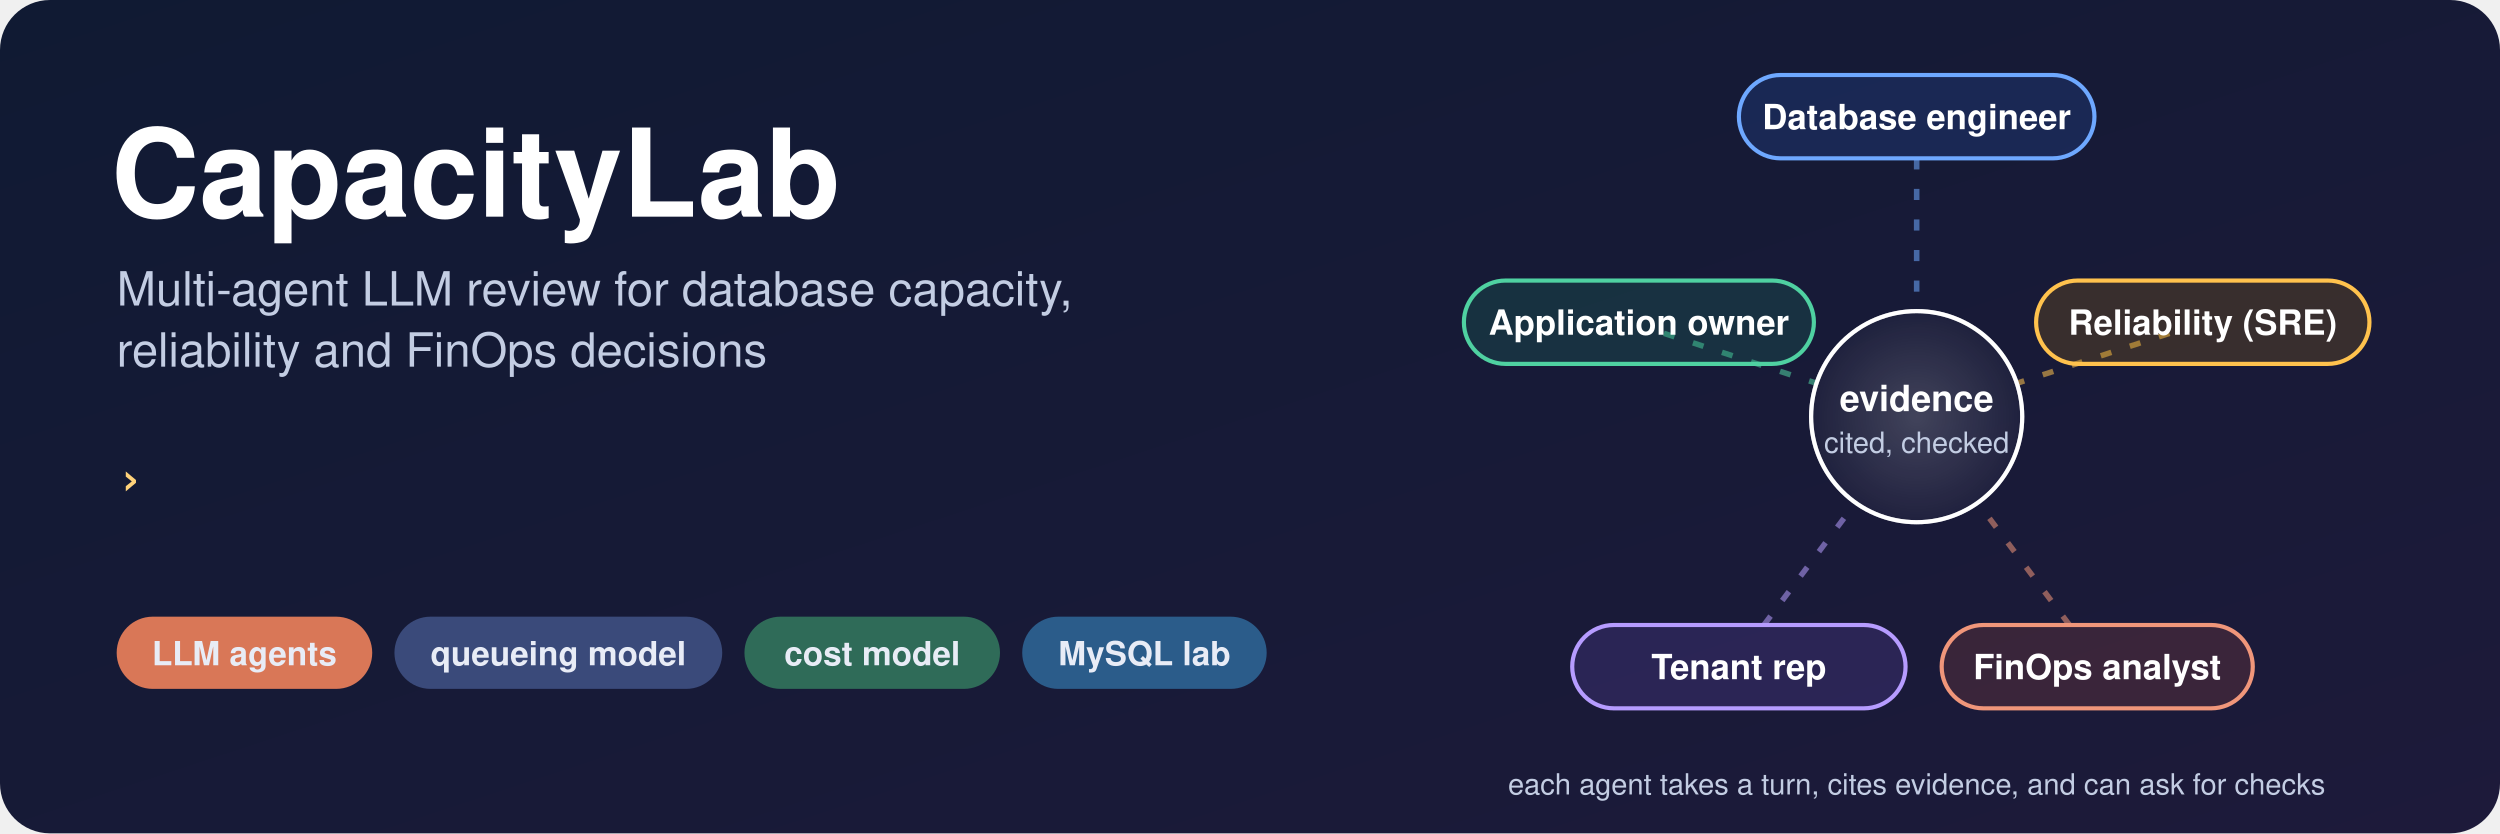
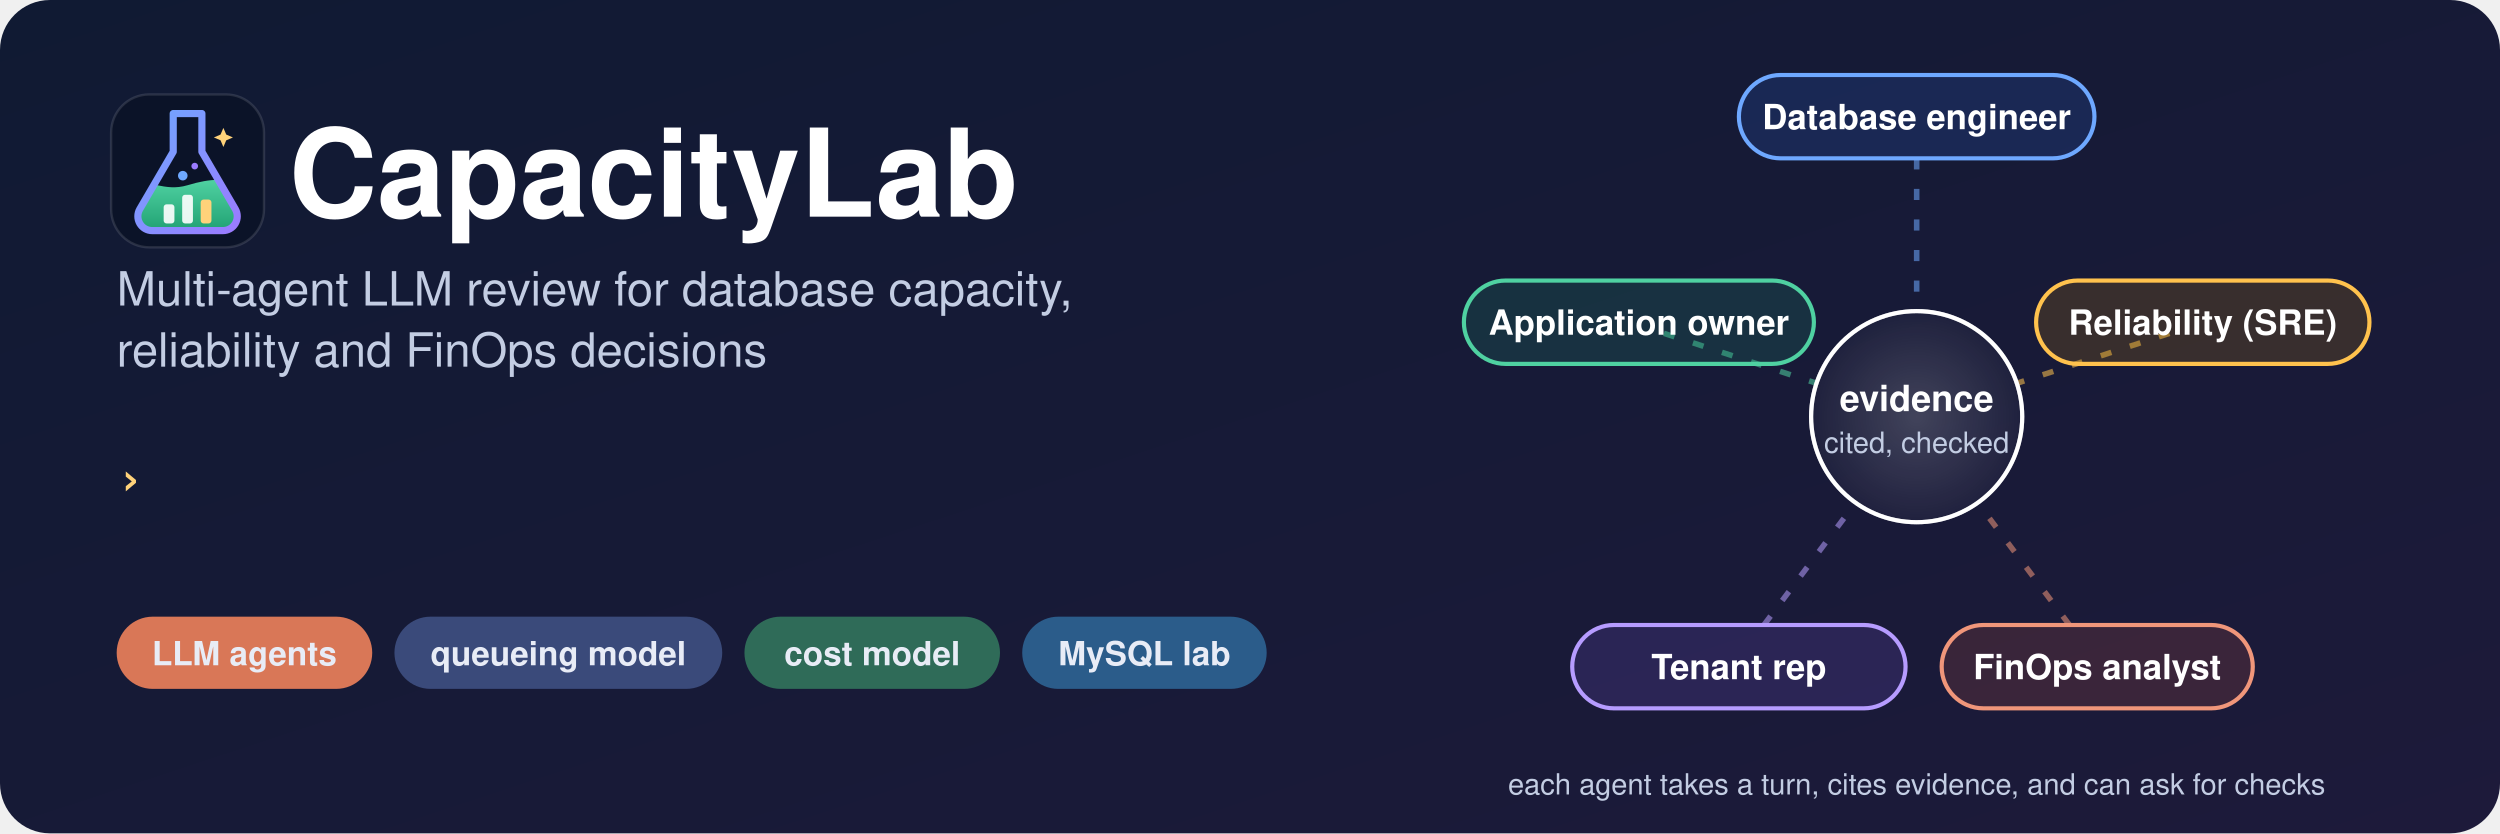
<svg xmlns="http://www.w3.org/2000/svg" viewBox="0 0 900 300" width="900" height="300" role="img" aria-labelledby="t d">
  <defs>
    <linearGradient id="bg" x1="0" y1="0" x2="1" y2="1">
      <stop offset="0" stop-color="#101a33" />
      <stop offset="1" stop-color="#1d1a3a" />
    </linearGradient>
+     <linearGradient id="lgGlass" x1="0" y1="0" x2="1" y2="1">
+       <stop offset="0" stop-color="#6ea8ff" />
+       <stop offset="1" stop-color="#9b7bff" />
+     </linearGradient>
+     <linearGradient id="lgLiquid" x1="0" y1="0" x2="0" y2="1">
+       <stop offset="0" stop-color="#4fd1a1" />
+       <stop offset="1" stop-color="#1b9b6d" />
+     </linearGradient>
+     <clipPath id="lgInside">
+       <path d="M26 8h12v16l14 24a6 6 0 0 1-5.2 9H17.2a6 6 0 0 1-5.2-9l14-24z" />
+     </clipPath>
    <radialGradient id="core" cx="0.5" cy="0.5" r="0.5">
      <stop offset="0" stop-color="#ffffff" stop-opacity="0.18" />
      <stop offset="1" stop-color="#ffffff" stop-opacity="0.03" />
    </radialGradient>
    <style>
      .title { font: 700 44px system-ui, -apple-system, "Segoe UI", Helvetica, Arial, sans-serif; fill: #ffffff; }
      .sub { font: 400 17px system-ui, -apple-system, "Segoe UI", Helvetica, Arial, sans-serif; fill: #c3cde3; }
      .q { font: 600 16px ui-monospace, SFMono-Regular, Menlo, Consolas, monospace; fill: #ffd27a; opacity: 0; }
      .chip { font: 600 12px system-ui, -apple-system, "Segoe UI", Helvetica, Arial, sans-serif; fill: #e8ecf6; }
      .role { font: 600 12.5px system-ui, -apple-system, "Segoe UI", Helvetica, Arial, sans-serif; fill: #ffffff; text-anchor: middle; }
      .core-t { font: 700 13px system-ui, -apple-system, "Segoe UI", Helvetica, Arial, sans-serif; fill: #ffffff; text-anchor: middle; }
      .core-s { font: 400 10.5px system-ui, -apple-system, "Segoe UI", Helvetica, Arial, sans-serif; fill: #c3cde3; text-anchor: middle; }
      .link { stroke-width: 2; stroke-dasharray: 4 7; fill: none; opacity: 0.55; animation: flow 1.6s linear infinite; }
      .glow { opacity: 0.18; animation: turn 10s ease-in-out infinite; }
      .ring { fill: none; stroke: #ffffff; stroke-width: 1.5; transform-origin: 690px 150px; animation: pulse 2.5s ease-out infinite; }
      .q1, .q2, .q3, .q4, .q5, .q6 { animation: rotate 18s infinite; }
      .q2 { animation-delay: 3s; } .q3 { animation-delay: 6s; } .q4 { animation-delay: 9s; }
      .q5 { animation-delay: 12s; } .q6 { animation-delay: 15s; }
      .caret { fill: #ffd27a; animation: blink 1s steps(1) infinite; }
+       .bubble { animation: rise 3.2s ease-in infinite; }
+       .bubble2 { animation-delay: 1.6s; }
+       .spark { transform-origin: 47px 18px; animation: twinkle 2.4s ease-in-out infinite; }
+       @keyframes rise { 0% { transform: translateY(6px); opacity: 0; } 20% { opacity: 1; } 100% { transform: translateY(-14px); opacity: 0; } }
+       @keyframes twinkle { 0%, 100% { transform: scale(.7); opacity: .6; } 50% { transform: scale(1.1); opacity: 1; } }
      .r2 { animation-delay: 2s; } .r3 { animation-delay: 4s; } .r4 { animation-delay: 6s; } .r5 { animation-delay: 8s; }
      @keyframes flow { to { stroke-dashoffset: -22; } }
      @keyframes turn { 0%, 22%, 100% { opacity: 0.18; } 6%, 16% { opacity: 1; } }
      @keyframes pulse { 0% { transform: scale(1); opacity: 0.55; } 100% { transform: scale(1.7); opacity: 0; } }
      @keyframes rotate { 0% { opacity: 0; } 2%, 15% { opacity: 1; } 17%, 100% { opacity: 0; } }
      @keyframes blink { 50% { opacity: 0; } }
      @media (prefers-reduced-motion: reduce) {
-         .link, .glow, .ring, .caret { animation: none; }
+         .link, .glow, .ring, .caret, .bubble, .spark { animation: none; }
        .q1 { animation: none; opacity: 1; }
      }
    </style>
  </defs>
  <rect width="900" height="300" rx="18" fill="url(#bg)" />
-   <text x="40" y="78" class="title">CapacityLab</text>
+   <g transform="translate(40 34) scale(0.86)">
+     <rect width="64" height="64" rx="16" fill="#0b1328" stroke="#ffffff" stroke-opacity="0.12" />
+     <g clip-path="url(#lgInside)">
+       <path d="M8 38c8-3 14 3 24 0s16-3 24 0v22H8z" fill="url(#lgLiquid)" />
+       <rect x="22" y="46" width="4.5" height="8" rx="1.2" fill="#ffffff" opacity=".9" />
+       <rect x="29.75" y="42" width="4.5" height="12" rx="1.2" fill="#ffffff" opacity=".9" />
+       <rect x="37.5" y="44" width="4.5" height="10" rx="1.2" fill="#ffd27a" />
+     </g>
+     <path d="M26 8h12v16l14 24a6 6 0 0 1-5.2 9H17.2a6 6 0 0 1-5.2-9l14-24z" fill="none" stroke="url(#lgGlass)" stroke-width="3" stroke-linejoin="round" />
+     <path d="M23 8h18" stroke="url(#lgGlass)" stroke-width="3" stroke-linecap="round" />
+     <circle class="bubble" cx="30" cy="34" r="2" fill="#6ea8ff" />
+     <circle class="bubble bubble2" cx="35" cy="30" r="1.4" fill="#9b7bff" />
+     <path class="spark" d="M47 14l1.2 2.8L51 18l-2.8 1.2L47 22l-1.2-2.8L43 18l2.8-1.2z" fill="#ffd27a" />
+   </g>
+   <text x="104" y="78" class="title">CapacityLab</text>
  <text x="42" y="110" class="sub">Multi-agent LLM review for database capacity,</text>
  <text x="42" y="132" class="sub">reliability and FinOps decisions</text>
  <text x="42" y="178" class="q caret" style="opacity:1">›</text>
  <text x="60" y="178" class="q q1">Add capacity for the flash sale?</text>
  <text x="60" y="178" class="q q2">Downsize an oversized reader?</text>
  <text x="60" y="178" class="q q3">Add an index instead of hardware?</text>
  <text x="60" y="178" class="q q4">Move the batch job out of the peak?</text>
  <text x="60" y="178" class="q q5">Is failover ready for the change?</text>
  <text x="60" y="178" class="q q6">Who pays for the tenant's burst?</text>
  <g transform="translate(42 222)">
    <rect width="92" height="26" rx="13" fill="#d97757" />
    <text x="46" y="17.5" class="chip" text-anchor="middle">LLM agents</text>
    <rect x="100" width="118" height="26" rx="13" fill="#3a4a7a" />
    <text x="159" y="17.5" class="chip" text-anchor="middle">queueing model</text>
    <rect x="226" width="92" height="26" rx="13" fill="#2f6b58" />
    <text x="272" y="17.5" class="chip" text-anchor="middle">cost model</text>
    <rect x="326" width="88" height="26" rx="13" fill="#2b5c8a" />
    <text x="370" y="17.5" class="chip" text-anchor="middle">MySQL lab</text>
  </g>
  <path class="link" stroke="#6ea8ff" d="M690 57 L690 112" />
  <path class="link" stroke="#ffc24d" d="M781 120 L726 138" />
  <path class="link" stroke="#f0967a" d="M745 225 L712 181" />
  <path class="link" stroke="#b69cff" d="M635 225 L668 181" />
  <path class="link" stroke="#4fd1a1" d="M599 120 L654 138" />
  <circle cx="690" cy="150" r="38" class="ring" />
  <circle cx="690" cy="150" r="38" fill="url(#core)" stroke="#ffffff" stroke-opacity="0.5" stroke-width="1.5" />
  <text x="690" y="148" class="core-t">evidence</text>
  <text x="690" y="163" class="core-s">cited, checked</text>
  <g>
    <rect x="626" y="27" width="128" height="30" rx="15" fill="#2d6cdf" class="glow" />
    <rect x="626" y="27" width="128" height="30" rx="15" fill="none" stroke="#6ea8ff" stroke-width="1.5" />
    <text x="690" y="46.5" class="role">Database engineer</text>
  </g>
  <g>
    <rect x="733" y="101" width="120" height="30" rx="15" fill="#c98a00" class="glow r2" />
    <rect x="733" y="101" width="120" height="30" rx="15" fill="none" stroke="#ffc24d" stroke-width="1.5" />
    <text x="793" y="120.5" class="role">Reliability (SRE)</text>
  </g>
  <g>
    <rect x="699" y="225" width="112" height="30" rx="15" fill="#c75b3b" class="glow r3" />
    <rect x="699" y="225" width="112" height="30" rx="15" fill="none" stroke="#f0967a" stroke-width="1.5" />
    <text x="755" y="244.5" class="role">FinOps analyst</text>
  </g>
  <g>
    <rect x="566" y="225" width="120" height="30" rx="15" fill="#7a5ad6" class="glow r4" />
    <rect x="566" y="225" width="120" height="30" rx="15" fill="none" stroke="#b69cff" stroke-width="1.5" />
    <text x="626" y="244.5" class="role">Tenant rep</text>
  </g>
  <g>
    <rect x="527" y="101" width="126" height="30" rx="15" fill="#1b9b6d" class="glow r5" />
    <rect x="527" y="101" width="126" height="30" rx="15" fill="none" stroke="#4fd1a1" stroke-width="1.5" />
    <text x="590" y="120.5" class="role">Application owner</text>
  </g>
  <text x="690" y="286" class="core-s">each agent takes a turn, cites evidence, and can ask for checks</text>
</svg>
